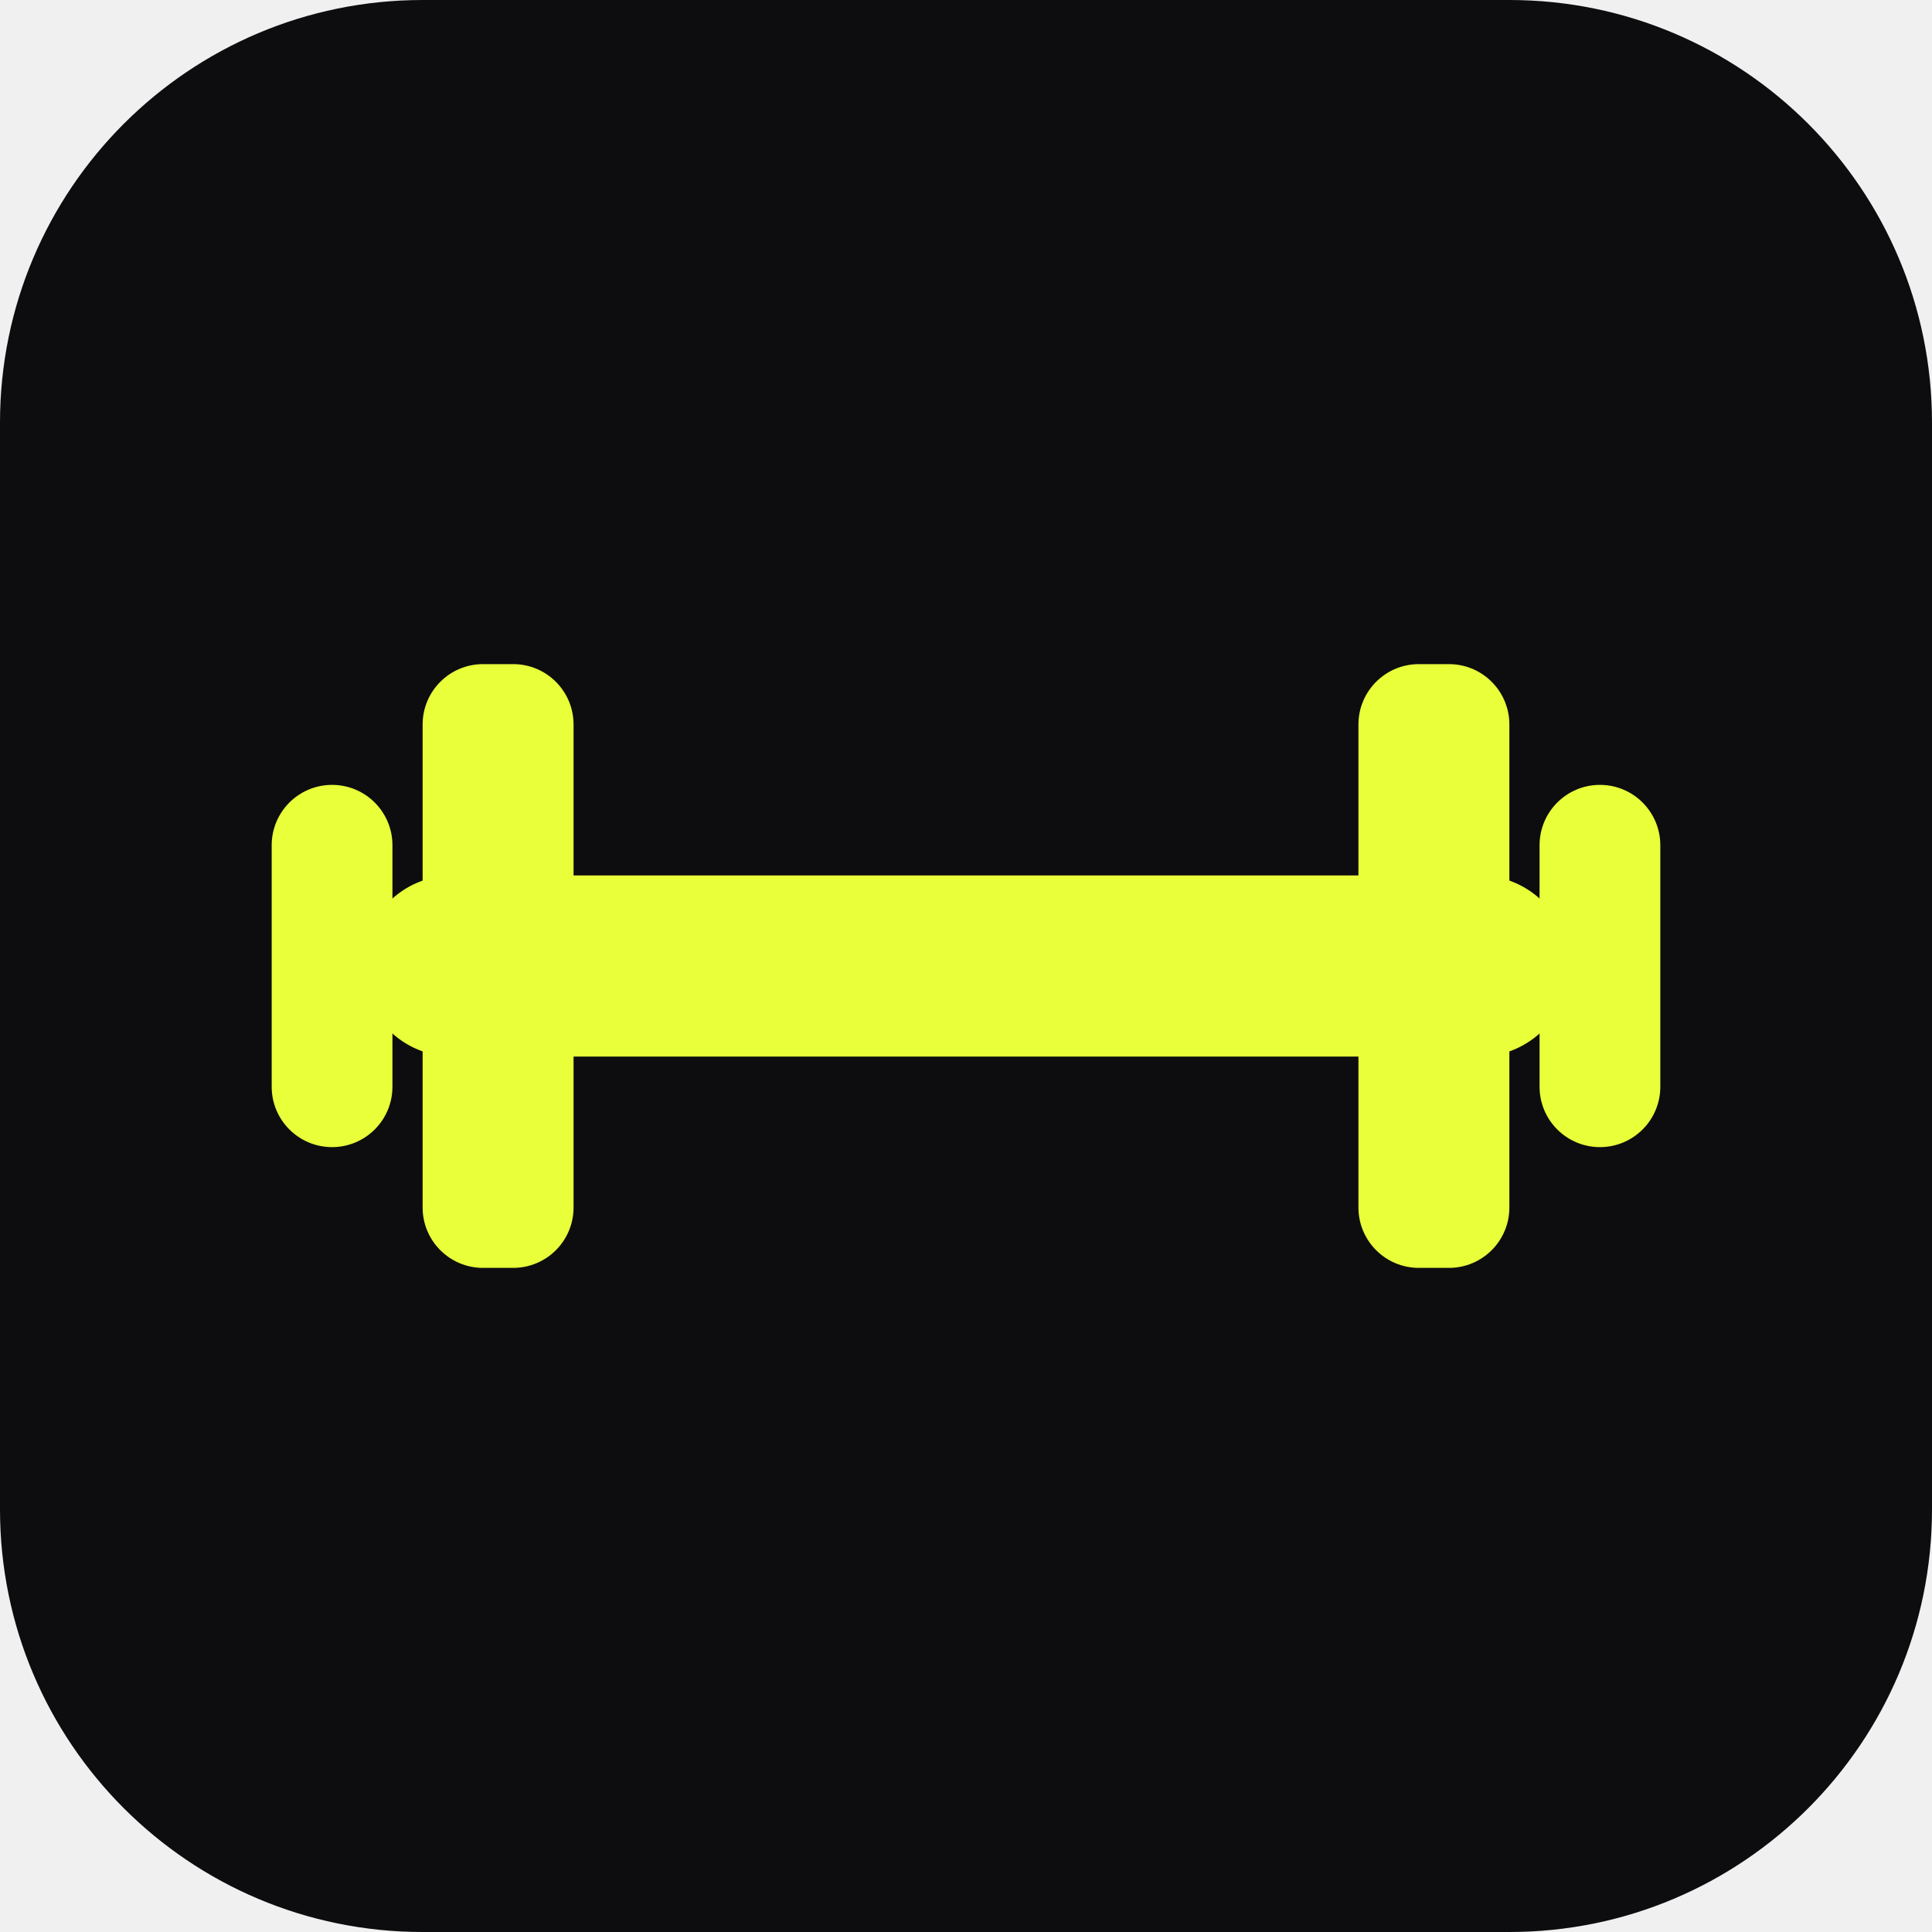
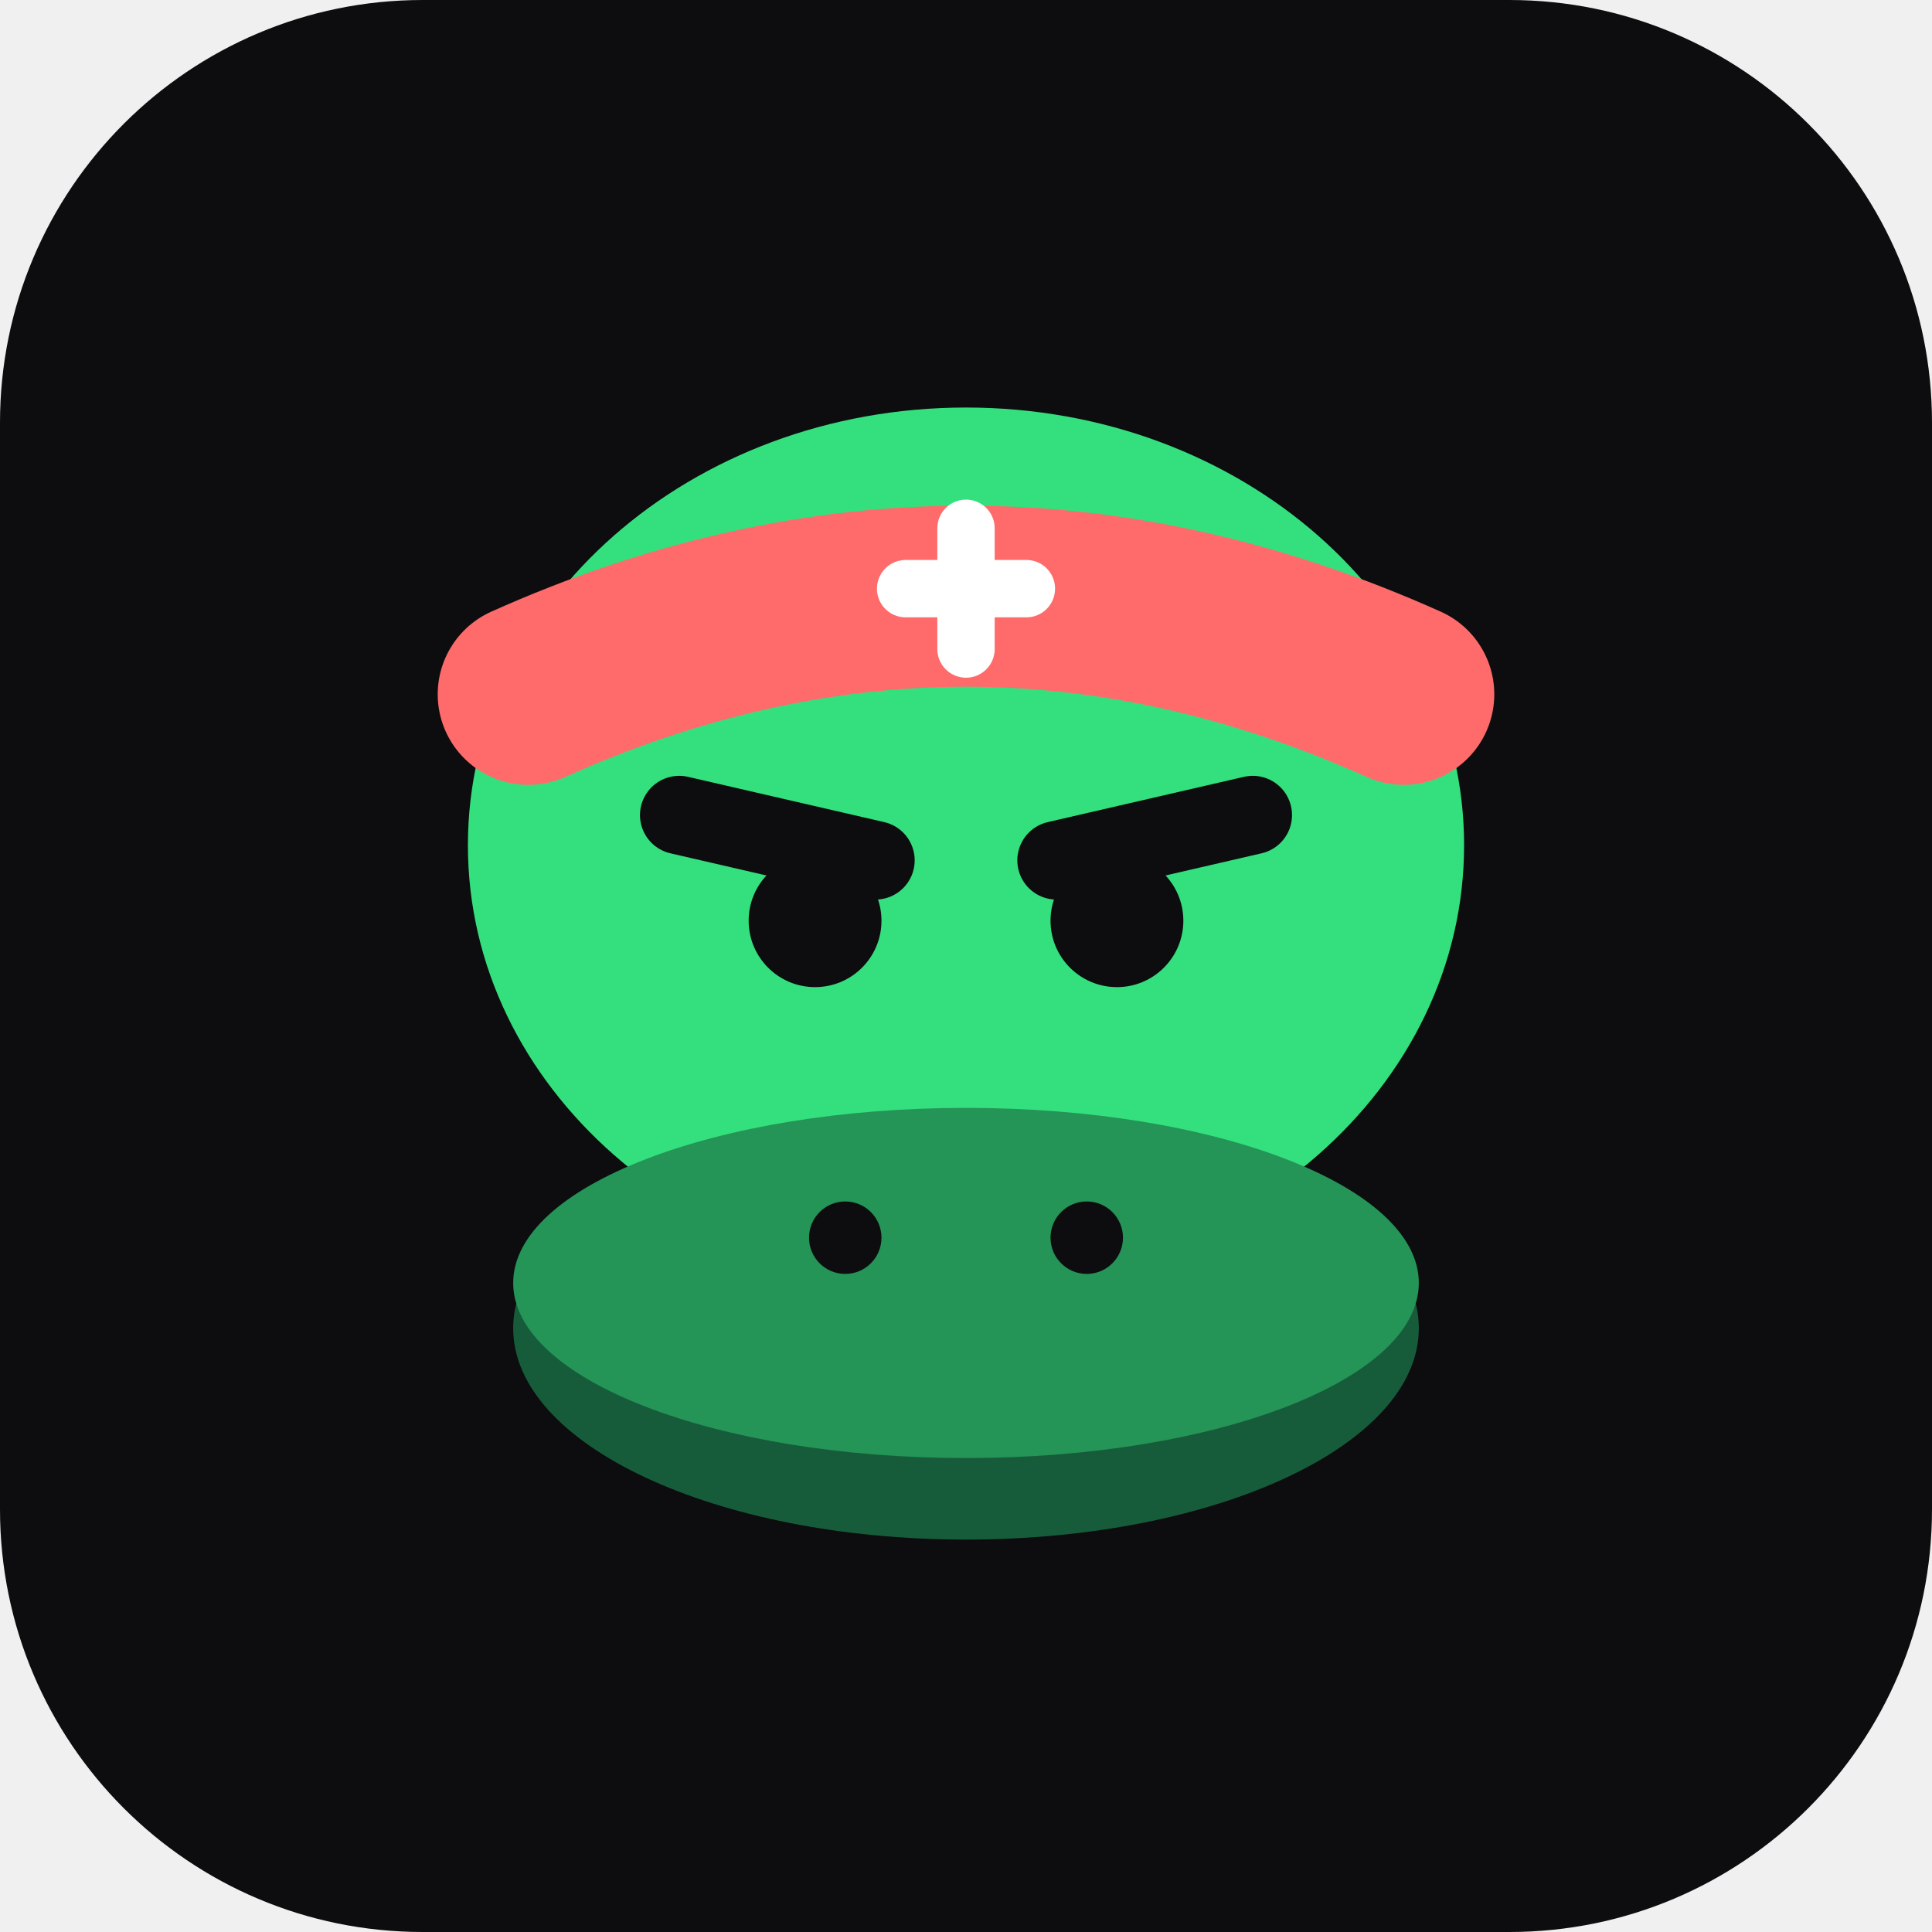
<svg xmlns="http://www.w3.org/2000/svg" viewBox="0 0 64 64">
  <rect width="64" height="64" rx="14" fill="#0d0d0f" />
-   <g fill="#e8ff3a">
-     <rect x="12" y="29" width="40" height="6" rx="3" />
-     <rect x="14" y="22" width="5" height="20" rx="2" />
-     <rect x="9" y="26" width="4" height="12" rx="2" />
-     <rect x="45" y="22" width="5" height="20" rx="2" />
-     <rect x="51" y="26" width="4" height="12" rx="2" />
+   <ellipse cx="32" cy="28" rx="16.5" ry="14.5" fill="#34e07d" />
+   <path d="M17.5 23 Q32 16.5 46.5 23" stroke="#ff6b6b" stroke-width="6" fill="none" stroke-linecap="round" />
+   <g stroke="#ffffff" stroke-width="1.9" stroke-linecap="round">
+     <path d="M32 17.5 L32 21.5" />
+     <path d="M30 19.5 L34 19.5" />
  </g>
+   <g stroke="#0d0d0f" stroke-width="2.6" stroke-linecap="round">
+     <path d="M22.5 27 L29 28.5" />
+     <path d="M41.5 27 L35 28.5" />
+   </g>
+   <circle cx="27" cy="30.5" r="2.2" fill="#0d0d0f" />
+   <circle cx="37" cy="30.5" r="2.2" fill="#0d0d0f" />
+   <ellipse cx="32" cy="44" rx="15" ry="7" fill="#175c3a" />
+   <ellipse cx="32" cy="42.5" rx="15" ry="5.8" fill="#249457" />
+   <circle cx="28" cy="41" r="1.2" fill="#0d0d0f" />
+   <circle cx="36" cy="41" r="1.2" fill="#0d0d0f" />
</svg>
